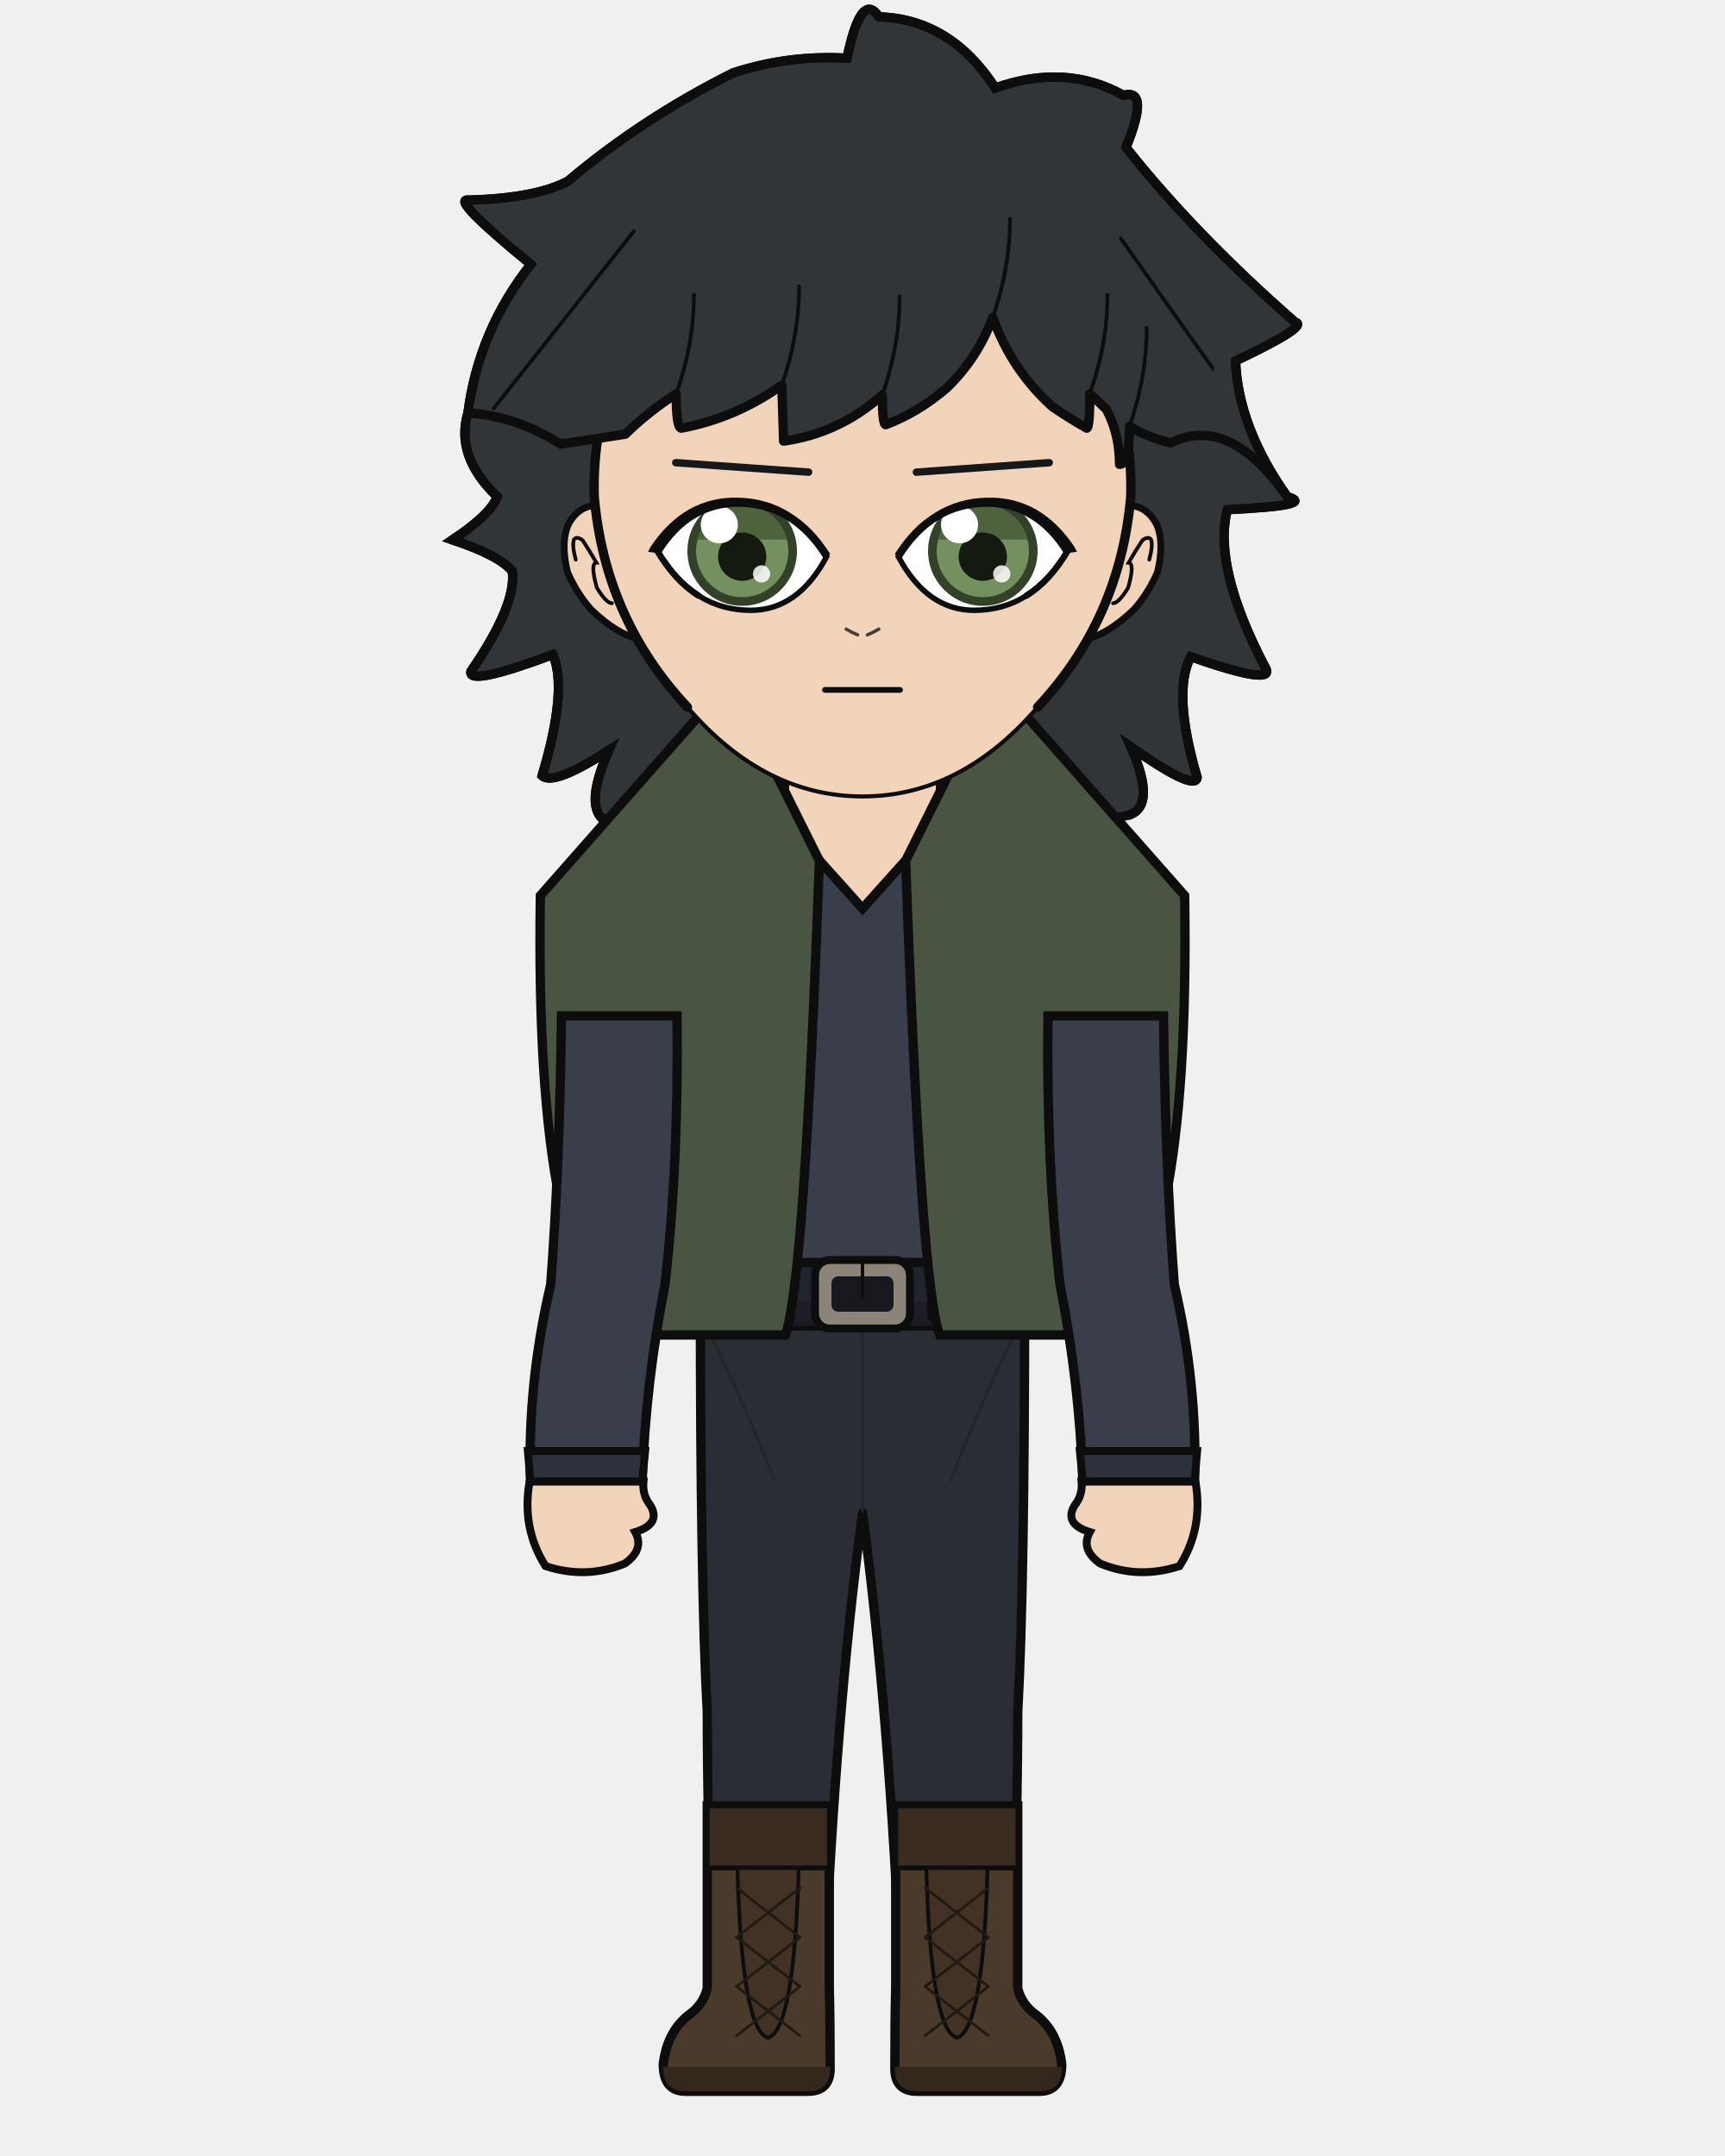
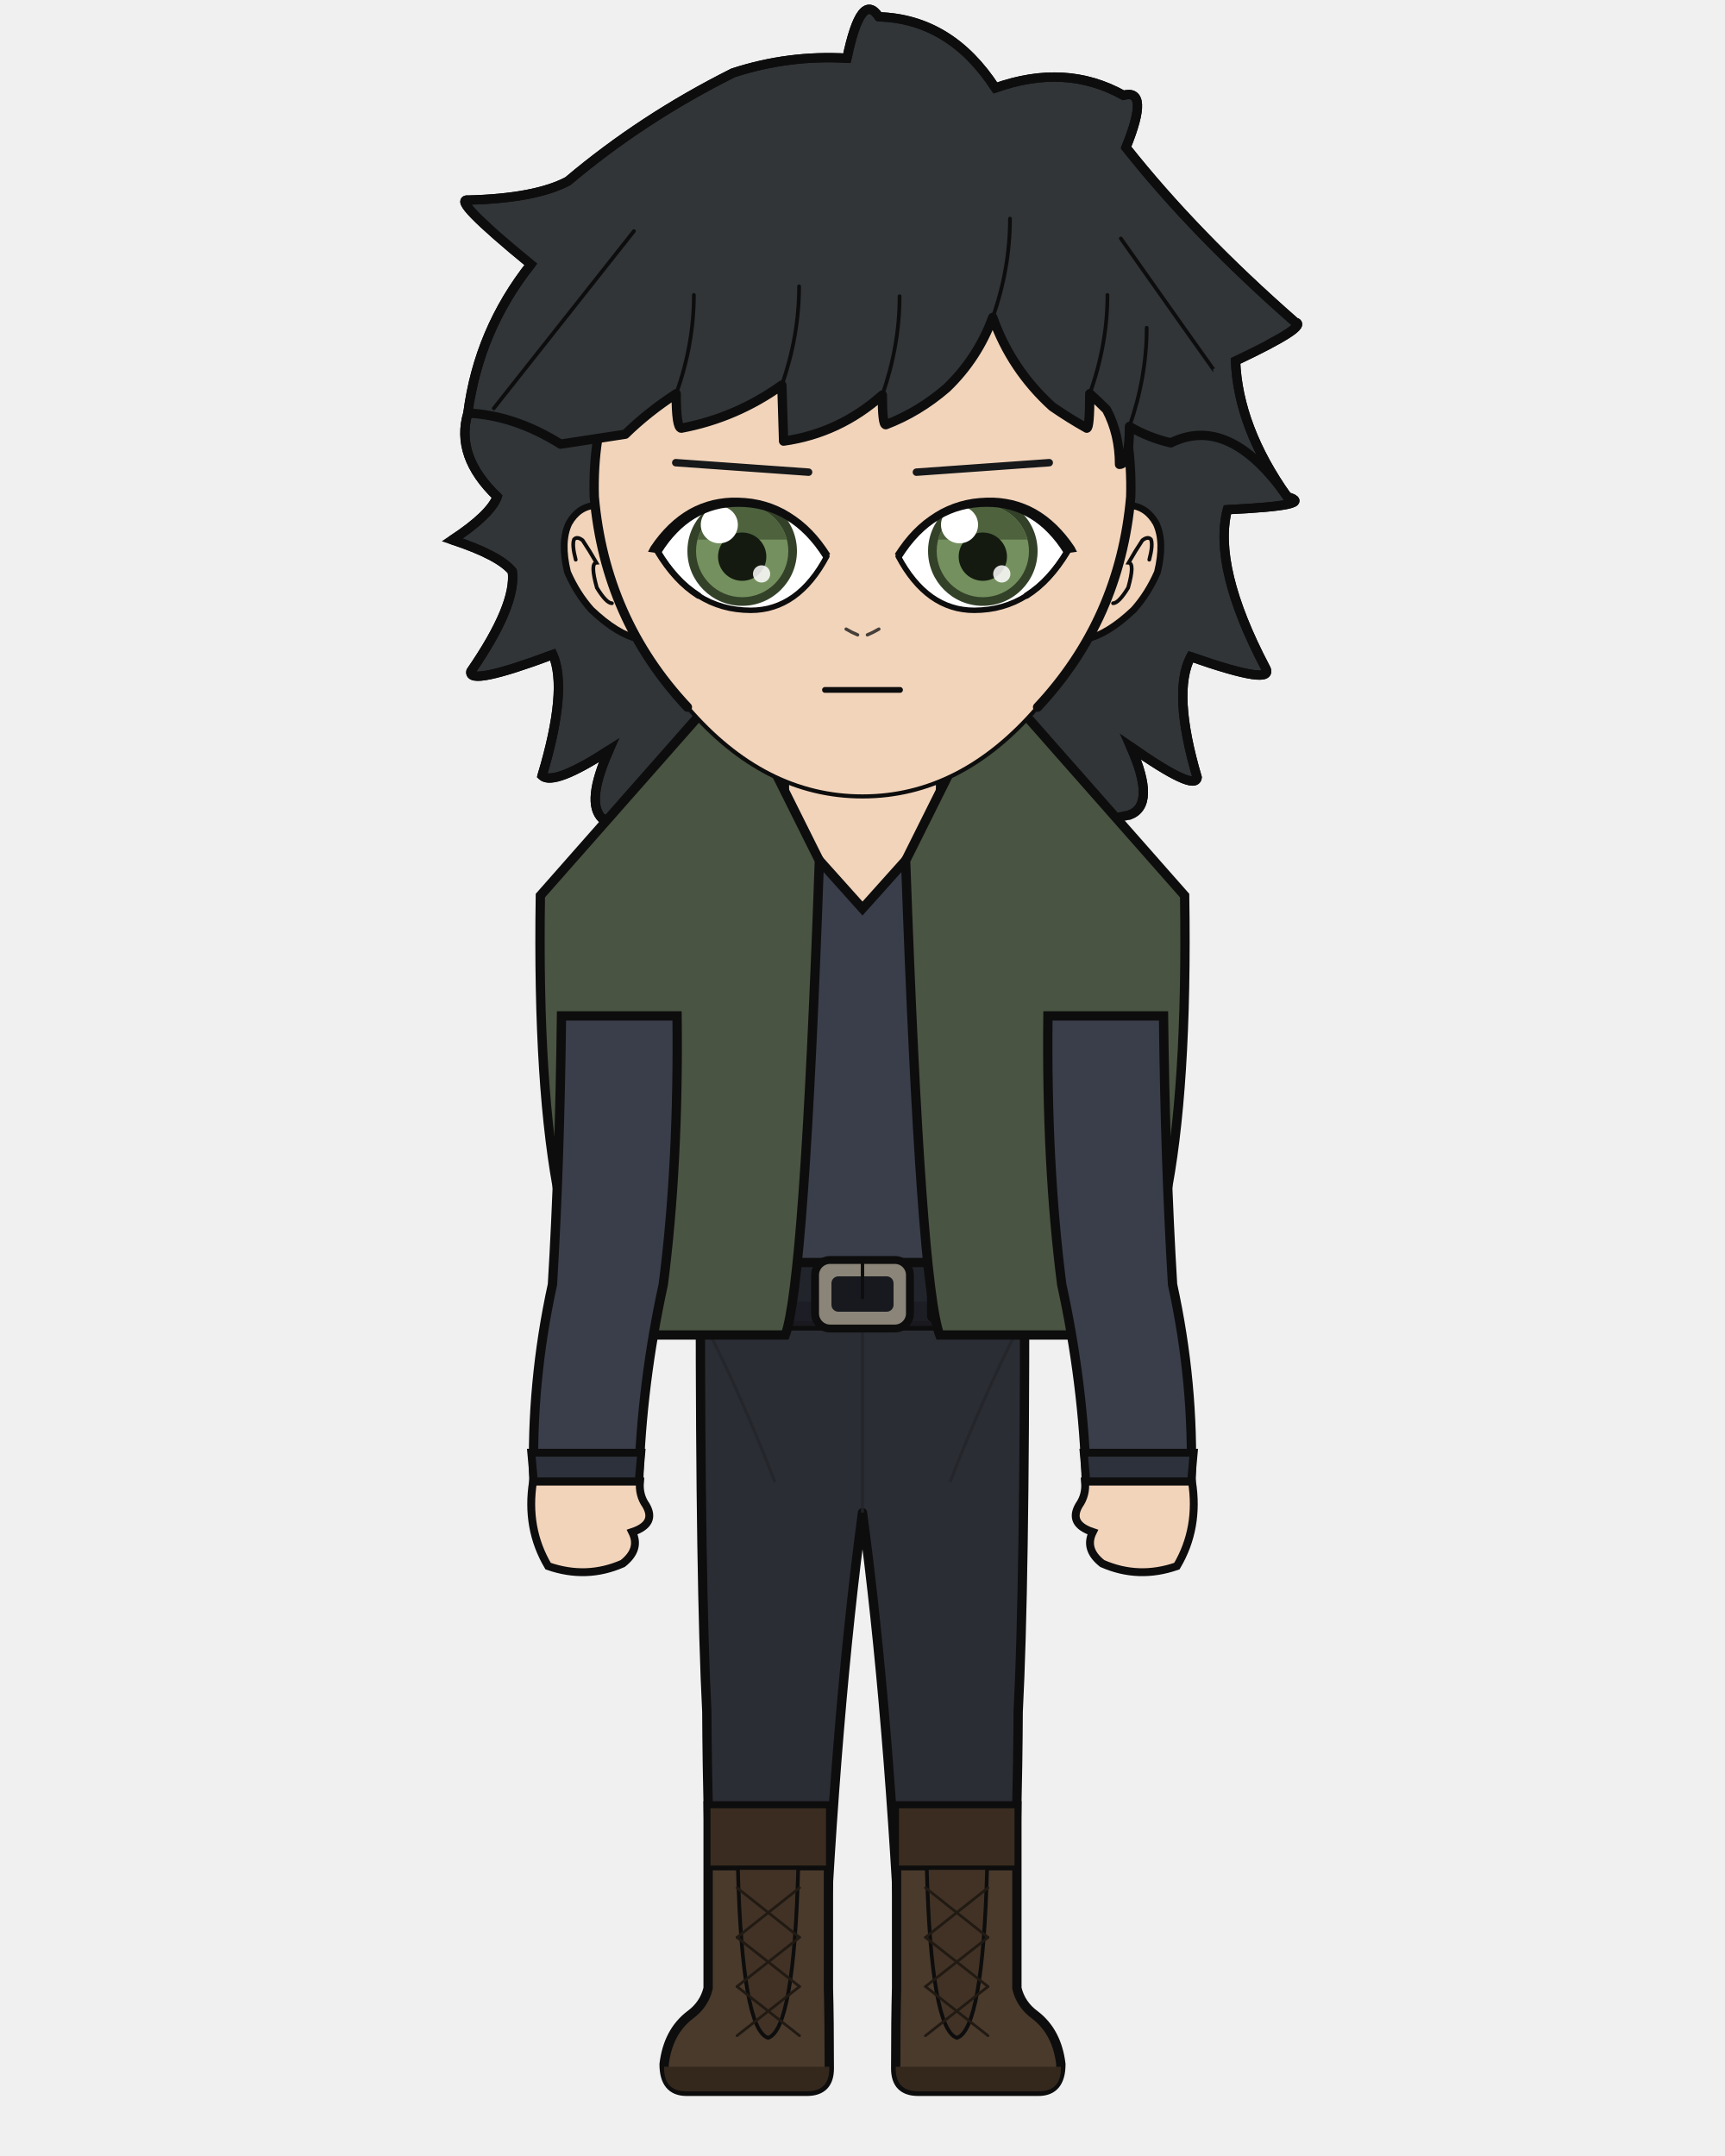
<svg xmlns="http://www.w3.org/2000/svg" width="400" height="500" viewBox="0 0 400 500">
  <defs>
    <clipPath id="hair-front">
      <path d="M 108.5 95.8 Q 119.3 96.3 130.0 103.0 Q 137.8 101.8 145.0 100.7 Q 150.1 95.7 156.8 91.3 Q 156.8 99.3 158.0 99.3 Q 170.7 96.9 181.3 89.3 Q 181.5 95.8 181.7 102.3 Q 194.6 100.5 204.6 91.6 Q 204.6 98.5 205.4 98.5 Q 213.0 95.6 219.5 90.0 Q 226.7 83.1 230.2 73.6 Q 234.5 85.7 244.0 94.3 Q 247.9 97.0 252.0 99.3 Q 252.7 99.3 252.7 91.3 Q 254.7 93.1 256.6 95.0 Q 259.6 100.7 259.6 107.7 Q 261.9 107.7 261.9 98.9 Q 266.3 101.5 271.5 102.7 Q 285.0 96.0 298.5 115.2 Q 281.9 100.1 281.3 85.6 Q 297.5 77.9 294.2 77.1 Q 272.4 58.0 257.4 39.1 Q 262.7 26.1 256.8 27.7 Q 244.3 20.7 228.9 26.1 Q 219.1 11.0 203.6 10.6 Q 199.8 4.7 196.6 19.6 Q 183.9 18.8 171.8 22.8 Q 152.1 32.6 135.8 46.4 Q 128.8 50.2 114.0 50.5 Q 110.0 50.0 127.7 64.6 Q 116.4 78.9 108.5 95.8 Z" />
    </clipPath>
  </defs>
  <path d="M 139.6 189.8 Q 135.8 186.1 141.2 174.0 Q 128.4 182.3 125.7 179.9 Q 131.7 159.9 128.2 151.8 Q 108.4 159.2 109.2 155.7 Q 119.8 140.3 118.8 132.5 Q 115.8 128.8 104.9 125.2 Q 113.7 119.4 115.3 115.2 Q 105.5 105.8 108.5 95.8 Q 111.0 76.6 123.1 61.3 Q 104.3 45.9 108.6 46.4 Q 124.2 46.0 131.7 42.0 Q 149.0 27.4 170.0 16.9 Q 182.9 12.7 196.4 13.5 Q 199.7 -2.3 203.8 3.9 Q 220.4 4.4 230.8 20.4 Q 247.1 14.6 260.5 22.1 Q 266.7 20.4 261.1 34.2 Q 277.0 54.3 300.3 74.7 Q 303.8 75.5 286.5 83.7 Q 287.1 99.1 298.5 115.2 Q 305.5 117.2 284.6 118.2 Q 281.2 131.5 293.4 154.8 Q 296.1 159.3 276.1 152.3 Q 271.8 160.6 277.6 180.3 Q 277.2 183.7 262.2 173.2 Q 268.2 186.7 261.9 189.0 Q 200.8 201.9 139.6 189.8 Z" fill="#313538" />
  <path d="M 139.6 189.8 Q 135.8 186.1 141.2 174.0 Q 128.4 182.3 125.7 179.9 Q 131.7 159.9 128.2 151.8 Q 108.4 159.2 109.2 155.7 Q 119.8 140.3 118.8 132.5 Q 115.8 128.8 104.9 125.2 Q 113.7 119.4 115.3 115.2 Q 105.5 105.8 108.5 95.8 Q 111.0 76.6 123.1 61.3 Q 104.3 45.9 108.6 46.4 Q 124.2 46.0 131.7 42.0 Q 149.0 27.4 170.0 16.9 Q 182.9 12.7 196.4 13.5 Q 199.7 -2.3 203.8 3.9 Q 220.4 4.4 230.8 20.4 Q 247.1 14.6 260.5 22.1 Q 266.7 20.4 261.1 34.2 Q 277.0 54.3 300.3 74.7 Q 303.8 75.5 286.5 83.7 Q 287.1 99.1 298.5 115.2 Q 305.5 117.2 284.6 118.2 Q 281.2 131.5 293.4 154.8 Q 296.1 159.3 276.1 152.3 Q 271.8 160.6 277.6 180.3 Q 277.2 183.7 262.2 173.2 Q 268.2 186.7 261.9 189.0 Q 200.8 201.9 139.6 189.8 Z" fill="none" stroke="#0d0d0d" stroke-width="2.16" stroke-linecap="round" stroke-linejoin="round" />
  <path d="M 181.9 199.2 Q 167.3 215.1 138.8 223.6 Q 134.5 224.9 134.5 229.2 Q 134.5 235.6 150.3 235.6 L 152.7 235.6 L 152.7 231.3 L 166.1 231.3 Q 166.1 269.9 169.8 297.9 Q 169.8 318.7 169.8 335.7 L 194.2 335.7 L 200.0 335.7 L 205.8 335.7 L 230.2 335.7 Q 230.2 318.7 230.2 297.9 Q 233.9 269.9 233.9 235.6 L 233.9 231.3 L 247.3 231.3 L 247.3 235.6 L 249.7 235.6 Q 265.5 235.6 265.5 229.2 Q 265.5 224.9 261.2 223.6 Q 240.6 206.9 218.1 199.2 Z" fill="#f2d4bb" stroke="#0d0d0d" stroke-width="2.16" />
  <rect x="181.9" y="172.5" width="36.3" height="38.0" rx="12.7" fill="#f2d4bb" />
  <line x1="181.9" y1="172.5" x2="181.9" y2="199.2" stroke="#0d0d0d" stroke-width="2.16" />
  <line x1="218.1" y1="172.5" x2="218.1" y2="199.2" stroke="#0d0d0d" stroke-width="2.16" />
-   <path d="M 162.4 300.1 L 237.6 300.1 Q 237.6 367.9 236.0 397.0 Q 236.0 419.4 234.7 461.1 L 209.0 461.1 Q 206.2 397.0 200.0 350.8 Q 193.8 397.0 191.0 461.1 L 165.3 461.1 Q 164.0 419.4 164.0 397.0 Q 162.4 367.9 162.4 300.1 Z" fill="#2b2d34" stroke="#0d0d0d" stroke-width="2.16" stroke-linejoin="round" />
+   <path d="M 162.4 300.1 L 237.6 300.1 Q 237.6 367.9 236.1 397.0 Q 236.0 419.4 234.6 461.1 L 209.2 461.1 Q 206.2 397.0 200.0 350.8 Q 193.8 397.0 190.8 461.1 L 165.4 461.1 Q 164.0 419.4 163.9 397.0 Q 162.4 367.9 162.4 300.1 Z" fill="#2b2d34" stroke="#0d0d0d" stroke-width="2.16" stroke-linejoin="round" />
  <line x1="200.0" y1="306.2" x2="200.0" y2="350.8" stroke="#22242a" stroke-width="0.71" opacity="0.8" />
  <path d="M 164.0 308.2 Q 171.8 323.4 179.7 343.7" fill="none" stroke="#22242a" stroke-width="0.71" opacity="0.8" />
  <path d="M 236.0 308.2 Q 228.2 323.4 220.3 343.7" fill="none" stroke="#22242a" stroke-width="0.71" opacity="0.8" />
-   <path d="M 192.3 418.8 L 192.3 461.1 Q 192.5 468.3 192.5 479.7 Q 192.5 485.0 187.3 485.0 L 159.0 485.0 Q 153.8 485.0 153.8 478.7 Q 154.7 471.2 159.7 467.3 Q 163.1 464.9 164.0 461.1 L 164.0 418.8 Z" fill="#4a3a2c" stroke="#0d0d0d" stroke-width="2.16" />
-   <path d="M 192.5 479.3 L 153.8 479.3 L 153.8 479.7 Q 153.8 485.0 159.0 485.0 L 187.3 485.0 Q 192.5 485.0 192.5 479.7 Z" fill="#34281d" />
-   <rect x="164.0" y="418.8" width="28.3" height="14.4" fill="#3a2c20" stroke="#0d0d0d" stroke-width="1.11" />
-   <path d="M 171.0 433.2 L 185.2 433.2 Q 184.2 470.7 178.1 472.6 Q 172.0 470.7 171.0 433.2 Z" fill="#413225" stroke="#0d0d0d" stroke-width="0.87" />
-   <line x1="185.5" y1="437.8" x2="170.8" y2="449.3" stroke="#211a13" stroke-width="0.63" stroke-linecap="round" />
-   <line x1="170.8" y1="437.8" x2="185.5" y2="449.3" stroke="#211a13" stroke-width="0.63" stroke-linecap="round" />
-   <line x1="185.5" y1="449.3" x2="170.8" y2="460.7" stroke="#211a13" stroke-width="0.63" stroke-linecap="round" />
-   <line x1="170.8" y1="449.3" x2="185.5" y2="460.7" stroke="#211a13" stroke-width="0.63" stroke-linecap="round" />
-   <line x1="185.5" y1="460.7" x2="170.8" y2="472.1" stroke="#211a13" stroke-width="0.63" stroke-linecap="round" />
-   <line x1="170.8" y1="460.7" x2="185.5" y2="472.1" stroke="#211a13" stroke-width="0.63" stroke-linecap="round" />
-   <path d="M 207.7 418.8 L 207.7 461.1 Q 207.5 468.3 207.5 479.7 Q 207.5 485.0 212.7 485.0 L 241.0 485.0 Q 246.2 485.0 246.2 478.7 Q 245.3 471.2 240.3 467.3 Q 236.9 464.9 236.0 461.1 L 236.0 418.8 Z" fill="#4a3a2c" stroke="#0d0d0d" stroke-width="2.16" />
-   <path d="M 207.5 479.3 L 246.2 479.3 L 246.2 479.7 Q 246.2 485.0 241.0 485.0 L 212.7 485.0 Q 207.5 485.0 207.5 479.7 Z" fill="#34281d" />
-   <rect x="207.7" y="418.8" width="28.3" height="14.4" fill="#3a2c20" stroke="#0d0d0d" stroke-width="1.11" />
-   <path d="M 214.8 433.2 L 229.0 433.2 Q 228.0 470.7 221.9 472.6 Q 215.8 470.7 214.8 433.2 Z" fill="#413225" stroke="#0d0d0d" stroke-width="0.87" />
-   <line x1="229.2" y1="437.8" x2="214.5" y2="449.3" stroke="#211a13" stroke-width="0.63" stroke-linecap="round" />
-   <line x1="214.5" y1="437.8" x2="229.2" y2="449.3" stroke="#211a13" stroke-width="0.63" stroke-linecap="round" />
-   <line x1="229.2" y1="449.3" x2="214.5" y2="460.7" stroke="#211a13" stroke-width="0.63" stroke-linecap="round" />
-   <line x1="214.5" y1="449.3" x2="229.2" y2="460.7" stroke="#211a13" stroke-width="0.63" stroke-linecap="round" />
-   <line x1="229.2" y1="460.7" x2="214.5" y2="472.1" stroke="#211a13" stroke-width="0.63" stroke-linecap="round" />
-   <line x1="214.5" y1="460.7" x2="229.2" y2="472.1" stroke="#211a13" stroke-width="0.63" stroke-linecap="round" />
+   <path d="M 192.1 418.8 L 192.1 461.1 Q 192.3 468.3 192.3 479.7 Q 192.3 485.0 187.1 485.0 L 159.2 485.0 Q 154.0 485.0 154.0 478.7 Q 154.9 471.2 160.0 467.3 Q 163.3 464.9 164.2 461.1 L 164.2 418.8 Z" fill="#4a3a2c" stroke="#0d0d0d" stroke-width="2.16" />
+   <path d="M 192.3 479.3 L 154.0 479.3 L 154.0 479.7 Q 154.0 485.0 159.2 485.0 L 187.1 485.0 Q 192.3 485.0 192.3 479.7 Z" fill="#34281d" />
+   <rect x="164.2" y="418.8" width="27.9" height="14.4" fill="#3a2c20" stroke="#0d0d0d" stroke-width="1.11" />
+   <path d="M 171.1 433.2 L 185.1 433.2 Q 184.1 470.7 178.1 472.6 Q 172.1 470.7 171.1 433.2 Z" fill="#413225" stroke="#0d0d0d" stroke-width="0.87" />
+   <line x1="185.4" y1="437.8" x2="170.9" y2="449.3" stroke="#211a13" stroke-width="0.63" stroke-linecap="round" />
+   <line x1="170.9" y1="437.8" x2="185.4" y2="449.3" stroke="#211a13" stroke-width="0.63" stroke-linecap="round" />
+   <line x1="185.4" y1="449.3" x2="170.9" y2="460.7" stroke="#211a13" stroke-width="0.63" stroke-linecap="round" />
+   <line x1="170.9" y1="449.3" x2="185.4" y2="460.7" stroke="#211a13" stroke-width="0.63" stroke-linecap="round" />
+   <line x1="185.4" y1="460.7" x2="170.9" y2="472.1" stroke="#211a13" stroke-width="0.63" stroke-linecap="round" />
+   <line x1="170.9" y1="460.7" x2="185.4" y2="472.1" stroke="#211a13" stroke-width="0.63" stroke-linecap="round" />
+   <path d="M 207.9 418.8 L 207.9 461.1 Q 207.7 468.3 207.7 479.7 Q 207.7 485.0 212.9 485.0 L 240.8 485.0 Q 246.0 485.0 246.0 478.7 Q 245.1 471.2 240.0 467.3 Q 236.7 464.9 235.8 461.1 L 235.8 418.8 Z" fill="#4a3a2c" stroke="#0d0d0d" stroke-width="2.16" />
+   <path d="M 207.7 479.3 L 246.0 479.3 L 246.0 479.7 Q 246.0 485.0 240.8 485.0 L 212.9 485.0 Q 207.7 485.0 207.7 479.7 Z" fill="#34281d" />
+   <rect x="207.9" y="418.8" width="27.9" height="14.4" fill="#3a2c20" stroke="#0d0d0d" stroke-width="1.11" />
+   <path d="M 214.9 433.2 L 228.9 433.2 Q 227.9 470.7 221.9 472.6 Q 215.9 470.7 214.9 433.2 Z" fill="#413225" stroke="#0d0d0d" stroke-width="0.87" />
+   <line x1="229.1" y1="437.8" x2="214.6" y2="449.3" stroke="#211a13" stroke-width="0.63" stroke-linecap="round" />
+   <line x1="214.6" y1="437.8" x2="229.1" y2="449.3" stroke="#211a13" stroke-width="0.63" stroke-linecap="round" />
+   <line x1="229.1" y1="449.3" x2="214.6" y2="460.7" stroke="#211a13" stroke-width="0.63" stroke-linecap="round" />
+   <line x1="214.6" y1="449.3" x2="229.1" y2="460.7" stroke="#211a13" stroke-width="0.63" stroke-linecap="round" />
+   <line x1="229.1" y1="460.7" x2="214.6" y2="472.1" stroke="#211a13" stroke-width="0.63" stroke-linecap="round" />
+   <line x1="214.6" y1="460.7" x2="229.1" y2="472.1" stroke="#211a13" stroke-width="0.63" stroke-linecap="round" />
  <path d="M 175.8 186.5 Q 163.5 206.5 127.0 216.3 Q 127.0 235.6 161.8 235.6 Q 161.8 269.9 165.5 297.9 Q 165.2 299.1 165.2 300.1 L 234.8 300.1 Q 234.8 299.1 234.5 297.9 Q 238.2 269.9 238.2 235.6 Q 273.0 235.6 273.0 216.3 Q 245.3 198.3 224.2 186.5 L 218.1 186.5 L 218.1 190.5 L 200.0 210.7 L 181.9 190.5 L 181.9 186.5 Z" fill="#3a3e4a" stroke="#0d0d0d" stroke-width="2.16" />
  <rect x="161.0" y="292.8" width="78.1" height="14.7" rx="2.6" fill="#22242c" stroke="#0d0d0d" stroke-width="2.16" />
  <rect x="161.0" y="301.9" width="78.1" height="5.6" rx="2.6" fill="#1b1c23" opacity="0.8" />
  <rect x="189.0" y="292.2" width="22.0" height="15.9" rx="3.5" fill="#8a8578" stroke="#0d0d0d" stroke-width="1.83" />
  <rect x="192.8" y="296.0" width="14.4" height="8.2" rx="1.6" fill="#17191f" />
  <line x1="200.0" y1="292.2" x2="200.0" y2="300.9" stroke="#0d0d0d" stroke-width="0.79" stroke-linecap="round" />
  <rect x="215.4" y="293.9" width="3.2" height="12.3" rx="1.0" fill="#17191f" stroke="#0d0d0d" stroke-width="0.87" />
  <path d="M 190.0 199.6 L 169.2 157.9 L 125.3 207.7 Q 123.9 297.9 146.1 309.6 L 182.1 309.6 Q 186.5 297.9 190.0 199.6 Z" fill="#4a5442" stroke="#0d0d0d" stroke-width="2.16" />
  <path d="M 210.0 199.6 L 230.8 157.9 L 274.7 207.7 Q 276.1 297.9 253.9 309.6 L 217.9 309.6 Q 213.5 297.9 210.0 199.6 Z" fill="#4a5442" stroke="#0d0d0d" stroke-width="2.16" />
-   <path d="M 157.0 235.6 L 130.2 235.6 Q 129.8 269.9 127.7 297.9 Q 122.3 320.8 123.0 343.6 L 148.9 343.6 Q 149.7 320.8 154.2 297.9 Q 157.4 269.9 157.0 235.6 Z" fill="#3a3e4a" stroke="#0d0d0d" stroke-width="2.16" />
-   <path d="M 122.4 336.5 L 149.6 336.5 L 148.9 343.6 L 123.0 343.6 Z" fill="#2d313b" stroke="#0d0d0d" stroke-width="1.83" />
-   <path d="M 122.8 343.6 Q 120.9 354.4 126.5 363.2 Q 136.0 366.3 144.9 362.6 Q 149.5 359.3 147.3 355.3 Q 153.4 353.4 150.8 349.1 Q 148.9 346.7 149.2 343.6 Z" fill="#f2d4bb" stroke="#0d0d0d" stroke-width="1.83" />
-   <path d="M 243.0 235.6 L 269.8 235.6 Q 270.2 269.9 272.3 297.9 Q 277.7 320.8 277.0 343.6 L 251.1 343.6 Q 250.3 320.8 245.8 297.9 Q 242.6 269.9 243.0 235.6 Z" fill="#3a3e4a" stroke="#0d0d0d" stroke-width="2.16" />
-   <path d="M 250.4 336.5 L 277.6 336.5 L 277.0 343.6 L 251.1 343.6 Z" fill="#2d313b" stroke="#0d0d0d" stroke-width="1.83" />
-   <path d="M 277.2 343.6 Q 279.1 354.4 273.5 363.2 Q 264.0 366.3 255.1 362.6 Q 250.5 359.3 252.7 355.3 Q 246.6 353.4 249.2 349.1 Q 251.1 346.7 250.8 343.6 Z" fill="#f2d4bb" stroke="#0d0d0d" stroke-width="1.83" />
+   <path d="M 157.0 235.6 L 130.2 235.6 Q 129.8 269.9 128.1 297.9 Q 123.1 320.8 123.8 343.6 L 148.1 343.6 Q 148.8 320.8 153.8 297.9 Q 157.4 269.9 157.0 235.6 Z" fill="#3a3e4a" stroke="#0d0d0d" stroke-width="2.16" />
+   <path d="M 123.2 336.9 L 148.7 336.9 L 148.1 343.6 L 123.8 343.6 Z" fill="#2d313b" stroke="#0d0d0d" stroke-width="1.83" />
+   <path d="M 123.6 343.6 Q 121.9 354.4 127.1 363.2 Q 136.0 366.3 144.4 362.6 Q 148.6 359.3 146.6 355.3 Q 152.3 353.4 149.8 349.1 Q 148.1 346.7 148.4 343.6 Z" fill="#f2d4bb" stroke="#0d0d0d" stroke-width="1.83" />
+   <path d="M 243.0 235.6 L 269.8 235.6 Q 270.2 269.9 271.9 297.9 Q 276.9 320.8 276.2 343.6 L 251.9 343.6 Q 251.2 320.8 246.2 297.9 Q 242.6 269.9 243.0 235.6 Z" fill="#3a3e4a" stroke="#0d0d0d" stroke-width="2.16" />
+   <path d="M 251.3 336.9 L 276.8 336.9 L 276.2 343.6 L 251.9 343.6 Z" fill="#2d313b" stroke="#0d0d0d" stroke-width="1.83" />
+   <path d="M 276.4 343.6 Q 278.1 354.4 272.9 363.2 Q 264.0 366.3 255.6 362.6 Q 251.4 359.3 253.4 355.3 Q 247.7 353.4 250.2 349.1 Q 251.9 346.7 251.6 343.6 Z" fill="#f2d4bb" stroke="#0d0d0d" stroke-width="1.83" />
  <path d="M 138.0 117.2 Q 134.1 117.5 131.9 121.4 Q 129.9 125.7 131.6 132.7 Q 133.8 137.7 137.1 141.4 Q 143.1 147.1 148.1 148.2 Z" fill="#f2d4bb" />
  <path d="M 138.0 117.2 Q 134.1 117.5 131.9 121.4 Q 129.9 125.7 131.6 132.7 Q 133.8 137.7 137.1 141.4 Q 143.1 147.1 148.1 148.2" fill="none" stroke="#0d0d0d" stroke-width="1.58" stroke-linecap="round" />
  <path d="M 133.5 129.8 Q 132.6 126.4 133.1 125.1 Q 133.8 124.3 135.1 125.3 Q 136.7 127.7 138.3 130.5 Q 136.8 130.6 138.4 136.3 Q 140.6 139.9 141.9 139.9" fill="none" stroke="#0d0d0d" stroke-width="0.87" stroke-linecap="round" />
  <path d="M 262.0 117.2 Q 265.9 117.5 268.1 121.4 Q 270.1 125.7 268.4 132.7 Q 266.2 137.7 262.9 141.4 Q 256.9 147.1 251.9 148.2 Z" fill="#f2d4bb" />
  <path d="M 262.0 117.2 Q 265.9 117.5 268.1 121.4 Q 270.1 125.7 268.4 132.7 Q 266.2 137.7 262.9 141.4 Q 256.9 147.1 251.9 148.2" fill="none" stroke="#0d0d0d" stroke-width="1.58" stroke-linecap="round" />
  <path d="M 266.5 129.8 Q 267.4 126.4 266.9 125.1 Q 266.2 124.3 264.9 125.3 Q 263.3 127.7 261.7 130.5 Q 263.2 130.6 261.6 136.3 Q 259.4 139.9 258.1 139.9" fill="none" stroke="#0d0d0d" stroke-width="0.87" stroke-linecap="round" />
  <path d="M 200.0 47.9 Q 226.1 47.9 244.6 67.6 Q 263.0 87.3 262.2 115.2 Q 259.7 143.6 240.6 164.0 Q 222.8 184.7 200.0 184.7 Q 177.2 184.7 159.4 164.0 Q 140.3 143.6 137.8 115.2 Q 137.0 87.3 155.4 67.6 Q 173.9 47.9 200.0 47.9 Z" fill="#f2d4bb" />
  <path d="M 159.4 164.0 Q 140.3 143.6 137.8 115.2 Q 137.0 87.3 155.4 67.6 Q 173.9 47.9 200.0 47.9 Q 226.1 47.9 244.6 67.6 Q 263.0 87.3 262.2 115.2 Q 259.7 143.6 240.6 164.0" fill="none" stroke="#0d0d0d" stroke-width="2.16" stroke-linecap="round" />
  <path d="M 240.6 164.0 Q 222.8 184.7 200.0 184.7 Q 177.2 184.7 159.4 164.0" fill="none" stroke="#0d0d0d" stroke-width="0.95" stroke-linecap="round" />
  <line x1="187.5" y1="109.5" x2="156.7" y2="107.3" stroke="#161819" stroke-width="1.73" stroke-linecap="round" />
  <defs>
    <clipPath id="eye-l">
      <path d="M 191.7 129.0 Q 184.0 116.6 171.1 116.6 Q 159.5 116.6 152.5 127.9 Q 160.6 141.5 174.1 141.5 Q 185.1 141.5 191.7 129.0 Z" />
    </clipPath>
  </defs>
  <path d="M 191.7 129.0 Q 184.0 116.6 171.1 116.6 Q 159.5 116.6 152.5 127.9 Q 160.6 141.5 174.1 141.5 Q 185.1 141.5 191.7 129.0 Z" fill="white" stroke="none" />
  <g clip-path="url(#eye-l)">
    <circle cx="172.1" cy="127.8" r="12.7" fill="#334129" />
    <circle cx="172.1" cy="127.8" r="10.7" fill="#74905e" />
    <path d="M 161.78 125.14 A 10.67 10.67 0 0 1 182.45 125.14 Z" fill="#4d623d" />
    <circle cx="172.1" cy="129.1" r="5.6" fill="#141a10" />
    <circle cx="166.8" cy="121.7" r="4.3" fill="white" />
    <circle cx="176.6" cy="133.1" r="2.0" fill="white" opacity="0.85" />
  </g>
  <path d="M 152.49 127.87 L 153.53 129.52 L 154.61 131.07 L 155.73 132.51 L 156.89 133.85 L 158.09 135.08 L 159.34 136.20 L 160.63 137.21 L 161.95 138.12 L 163.32 138.92 L 164.74 139.62 L 166.19 140.20 L 167.68 140.68 L 169.22 141.06 L 170.80 141.32 L 172.42 141.48 L 174.08 141.54 L 175.44 141.49 L 176.76 141.34 L 178.05 141.10 L 179.31 140.75 L 180.53 140.31 L 181.72 139.77 L 182.88 139.13 L 184.00 138.40 L 185.09 137.56 L 186.14 136.63 L 187.16 135.60 L 188.14 134.47 L 189.09 133.25 L 190.01 131.92 L 190.89 130.50 L 191.74 128.98" fill="none" stroke="#0d0d0d" stroke-width="1.27" stroke-linecap="round" />
  <path d="M 152.49 127.87 L 153.53 129.52 L 154.61 131.07 L 155.73 132.51 L 156.89 133.85 L 158.09 135.08 L 159.34 136.20 L 160.63 137.21 L 161.95 138.12" fill="none" stroke="#0d0d0d" stroke-width="1.47" stroke-linecap="round" />
  <path d="M 192.51 128.47 L 191.50 126.96 L 190.45 125.52 L 189.35 124.18 L 188.20 122.93 L 187.01 121.78 L 185.78 120.73 L 184.50 119.78 L 183.19 118.91 L 181.84 118.12 L 180.44 117.44 L 179.00 116.85 L 177.51 116.36 L 175.98 115.97 L 174.41 115.68 L 172.79 115.50 L 171.14 115.41 L 169.62 115.41 L 168.14 115.51 L 166.68 115.71 L 165.26 115.99 L 163.86 116.38 L 162.49 116.86 L 161.16 117.43 L 159.86 118.10 L 158.60 118.87 L 157.38 119.73 L 156.19 120.69 L 155.04 121.74 L 153.93 122.88 L 152.86 124.11 L 151.83 125.43 L 150.87 126.80 L 150.27 127.97 L 153.26 128.37 L 154.14 127.03 L 155.04 125.79 L 155.98 124.65 L 156.95 123.59 L 157.95 122.61 L 158.98 121.73 L 160.04 120.93 L 161.14 120.22 L 162.27 119.59 L 163.43 119.05 L 164.62 118.59 L 165.85 118.21 L 167.12 117.91 L 168.42 117.71 L 169.76 117.58 L 171.13 117.54 L 172.66 117.58 L 174.15 117.72 L 175.60 117.95 L 177.00 118.28 L 178.37 118.69 L 179.70 119.20 L 180.99 119.80 L 182.24 120.50 L 183.45 121.28 L 184.63 122.16 L 185.78 123.14 L 186.89 124.21 L 187.96 125.38 L 189.00 126.64 L 190.00 128.01 L 190.98 129.48 Z" fill="#0d0d0d" stroke="none" />
  <line x1="212.5" y1="109.5" x2="243.3" y2="107.3" stroke="#161819" stroke-width="1.73" stroke-linecap="round" />
  <defs>
    <clipPath id="eye-r">
      <path d="M 208.3 129.0 Q 216.0 116.6 228.9 116.6 Q 240.5 116.6 247.5 127.9 Q 239.4 141.5 225.9 141.5 Q 214.9 141.5 208.3 129.0 Z" />
    </clipPath>
  </defs>
  <path d="M 208.3 129.0 Q 216.0 116.6 228.9 116.6 Q 240.5 116.6 247.5 127.9 Q 239.4 141.5 225.9 141.5 Q 214.9 141.5 208.3 129.0 Z" fill="white" stroke="none" />
  <g clip-path="url(#eye-r)">
    <circle cx="227.9" cy="127.8" r="12.7" fill="#334129" />
    <circle cx="227.9" cy="127.8" r="10.7" fill="#74905e" />
    <path d="M 217.55 125.14 A 10.67 10.67 0 0 1 238.22 125.14 Z" fill="#4d623d" />
    <circle cx="227.9" cy="129.1" r="5.6" fill="#141a10" />
    <circle cx="222.5" cy="121.7" r="4.3" fill="white" />
    <circle cx="232.3" cy="133.1" r="2.0" fill="white" opacity="0.85" />
  </g>
  <path d="M 247.51 127.87 L 246.47 129.52 L 245.39 131.07 L 244.27 132.51 L 243.11 133.85 L 241.91 135.08 L 240.66 136.20 L 239.37 137.21 L 238.05 138.12 L 236.68 138.92 L 235.26 139.62 L 233.81 140.20 L 232.32 140.68 L 230.78 141.06 L 229.20 141.32 L 227.58 141.48 L 225.92 141.54 L 224.56 141.49 L 223.24 141.34 L 221.95 141.10 L 220.69 140.75 L 219.47 140.31 L 218.28 139.77 L 217.12 139.13 L 216.00 138.40 L 214.91 137.56 L 213.86 136.63 L 212.84 135.60 L 211.86 134.47 L 210.91 133.25 L 209.99 131.92 L 209.11 130.50 L 208.26 128.98" fill="none" stroke="#0d0d0d" stroke-width="1.27" stroke-linecap="round" />
  <path d="M 247.51 127.87 L 246.47 129.52 L 245.39 131.07 L 244.27 132.51 L 243.11 133.85 L 241.91 135.08 L 240.66 136.20 L 239.37 137.21 L 238.05 138.12" fill="none" stroke="#0d0d0d" stroke-width="1.47" stroke-linecap="round" />
  <path d="M 207.49 128.47 L 208.50 126.96 L 209.55 125.52 L 210.65 124.18 L 211.80 122.93 L 212.99 121.78 L 214.22 120.73 L 215.50 119.78 L 216.81 118.91 L 218.16 118.12 L 219.56 117.44 L 221.00 116.85 L 222.49 116.36 L 224.02 115.97 L 225.59 115.68 L 227.21 115.50 L 228.86 115.41 L 230.38 115.41 L 231.86 115.51 L 233.32 115.71 L 234.74 115.99 L 236.14 116.38 L 237.51 116.86 L 238.84 117.43 L 240.14 118.10 L 241.40 118.87 L 242.62 119.73 L 243.81 120.69 L 244.96 121.74 L 246.07 122.88 L 247.14 124.11 L 248.17 125.43 L 249.13 126.80 L 249.73 127.97 L 246.74 128.37 L 245.86 127.03 L 244.96 125.79 L 244.02 124.65 L 243.05 123.59 L 242.05 122.61 L 241.02 121.73 L 239.96 120.93 L 238.86 120.22 L 237.73 119.59 L 236.57 119.05 L 235.38 118.59 L 234.15 118.21 L 232.88 117.91 L 231.58 117.71 L 230.24 117.58 L 228.87 117.54 L 227.34 117.58 L 225.85 117.72 L 224.40 117.95 L 223.00 118.28 L 221.63 118.69 L 220.30 119.20 L 219.01 119.80 L 217.76 120.50 L 216.55 121.28 L 215.37 122.16 L 214.22 123.14 L 213.11 124.21 L 212.04 125.38 L 211.00 126.64 L 210.00 128.01 L 209.02 129.48 Z" fill="#0d0d0d" stroke="none" />
  <path d="M 196.20 145.89 Q 197.54 146.69 198.87 147.23" fill="none" stroke="#0d0d0d" stroke-width="0.76" opacity="0.75" stroke-linecap="round" />
  <path d="M 203.80 145.89 Q 202.46 146.69 201.13 147.23" fill="none" stroke="#0d0d0d" stroke-width="0.76" opacity="0.75" stroke-linecap="round" />
  <path d="M 191.3 160.0 Q 200.0 160.0 208.7 160.0" fill="none" stroke="#0d0d0d" stroke-width="1.34" stroke-linecap="round" />
  <path d="M 108.5 95.8 Q 119.3 96.3 130.0 103.0 Q 137.8 101.8 145.0 100.7 Q 150.1 95.7 156.8 91.3 Q 156.8 99.3 158.0 99.3 Q 170.7 96.9 181.3 89.3 Q 181.5 95.8 181.7 102.3 Q 194.6 100.5 204.6 91.6 Q 204.6 98.5 205.4 98.5 Q 213.0 95.6 219.5 90.0 Q 226.7 83.1 230.2 73.6 Q 234.5 85.7 244.0 94.3 Q 247.9 97.0 252.0 99.3 Q 252.7 99.3 252.7 91.3 Q 254.7 93.1 256.6 95.0 Q 259.6 100.7 259.6 107.7 Q 261.9 107.7 261.9 98.9 Q 266.3 101.5 271.5 102.7 Q 285.0 96.0 298.5 115.2 Q 281.9 100.1 281.3 85.6 Q 297.5 77.9 294.2 77.1 Q 272.4 58.0 257.4 39.1 Q 262.7 26.1 256.8 27.7 Q 244.3 20.7 228.9 26.1 Q 219.1 11.0 203.6 10.6 Q 199.8 4.7 196.6 19.6 Q 183.9 18.8 171.8 22.8 Q 152.1 32.6 135.8 46.4 Q 128.8 50.2 114.0 50.5 Q 110.0 50.0 127.7 64.6 Q 116.4 78.9 108.5 95.8 Z" fill="#313538" />
  <path d="M 108.5 95.8 Q 119.3 96.3 130.0 103.0 Q 137.8 101.8 145.0 100.7 Q 150.1 95.7 156.8 91.3 Q 156.8 99.3 158.0 99.3 Q 170.7 96.9 181.3 89.3 Q 181.5 95.8 181.7 102.3 Q 194.6 100.5 204.6 91.6 Q 204.6 98.5 205.4 98.5 Q 213.0 95.6 219.5 90.0 Q 226.7 83.1 230.2 73.6 Q 234.5 85.7 244.0 94.3 Q 247.9 97.0 252.0 99.3 Q 252.7 99.3 252.7 91.3 Q 254.7 93.1 256.6 95.0 Q 259.6 100.7 259.6 107.7 Q 261.9 107.7 261.9 98.9 Q 266.3 101.5 271.5 102.7 Q 285.0 96.0 298.5 115.2" fill="none" stroke="#0d0d0d" stroke-width="2.16" stroke-linecap="round" stroke-linejoin="round" />
  <path d="M 261.9 189.0 Q 268.2 186.7 262.2 173.2 Q 277.2 183.7 277.6 180.3 Q 271.8 160.6 276.1 152.3 Q 296.1 159.3 293.4 154.8 Q 281.2 131.5 284.6 118.2 Q 305.5 117.2 298.5 115.2 Q 287.1 99.1 286.5 83.7 Q 303.8 75.5 300.3 74.7 Q 277.0 54.3 261.1 34.2 Q 266.7 20.4 260.5 22.1 Q 247.1 14.6 230.8 20.4 Q 220.4 4.4 203.8 3.9" fill="none" stroke="#0d0d0d" stroke-width="2.16" stroke-linecap="round" />
  <path d="M 139.6 189.8 Q 135.8 186.1 141.2 174.0 Q 128.4 182.3 125.7 179.9 Q 131.7 159.9 128.2 151.8 Q 108.4 159.2 109.2 155.7 Q 119.8 140.3 118.8 132.5 Q 115.8 128.8 104.9 125.2 Q 113.7 119.4 115.3 115.2 Q 105.5 105.8 108.5 95.8 Q 111.0 76.6 123.1 61.3 Q 104.3 45.9 108.6 46.4 Q 124.2 46.0 131.7 42.0 Q 149.0 27.4 170.0 16.9 Q 182.9 12.7 196.4 13.5 Q 199.7 -2.3 203.8 3.9" fill="none" stroke="#0d0d0d" stroke-width="2.16" stroke-linecap="round" />
  <path d="M 156.8 91.3 Q 160.9 79.8 160.9 68.4" fill="none" stroke="#0d0d0d" stroke-width="0.87" stroke-linecap="round" clip-path="url(#hair-front)" />
  <path d="M 181.3 89.3 Q 185.3 77.8 185.3 66.4" fill="none" stroke="#0d0d0d" stroke-width="0.87" stroke-linecap="round" clip-path="url(#hair-front)" />
  <path d="M 204.6 91.6 Q 208.6 80.1 208.6 68.7" fill="none" stroke="#0d0d0d" stroke-width="0.87" stroke-linecap="round" clip-path="url(#hair-front)" />
  <path d="M 230.2 73.6 Q 234.2 62.2 234.2 50.7" fill="none" stroke="#0d0d0d" stroke-width="0.87" stroke-linecap="round" clip-path="url(#hair-front)" />
  <path d="M 252.7 91.3 Q 256.8 79.8 256.8 68.4" fill="none" stroke="#0d0d0d" stroke-width="0.87" stroke-linecap="round" clip-path="url(#hair-front)" />
  <path d="M 261.9 98.9 Q 265.9 87.4 265.9 76.0" fill="none" stroke="#0d0d0d" stroke-width="0.87" stroke-linecap="round" clip-path="url(#hair-front)" />
  <path d="M 147.0 53.6 Q 130.7 74.2 114.5 94.7" fill="none" stroke="#0d0d0d" stroke-width="0.87" stroke-linecap="round" clip-path="url(#hair-front)" />
  <path d="M 259.9 55.3 Q 274.4 75.9 289.0 96.4" fill="none" stroke="#0d0d0d" stroke-width="0.87" stroke-linecap="round" clip-path="url(#hair-front)" />
</svg>
